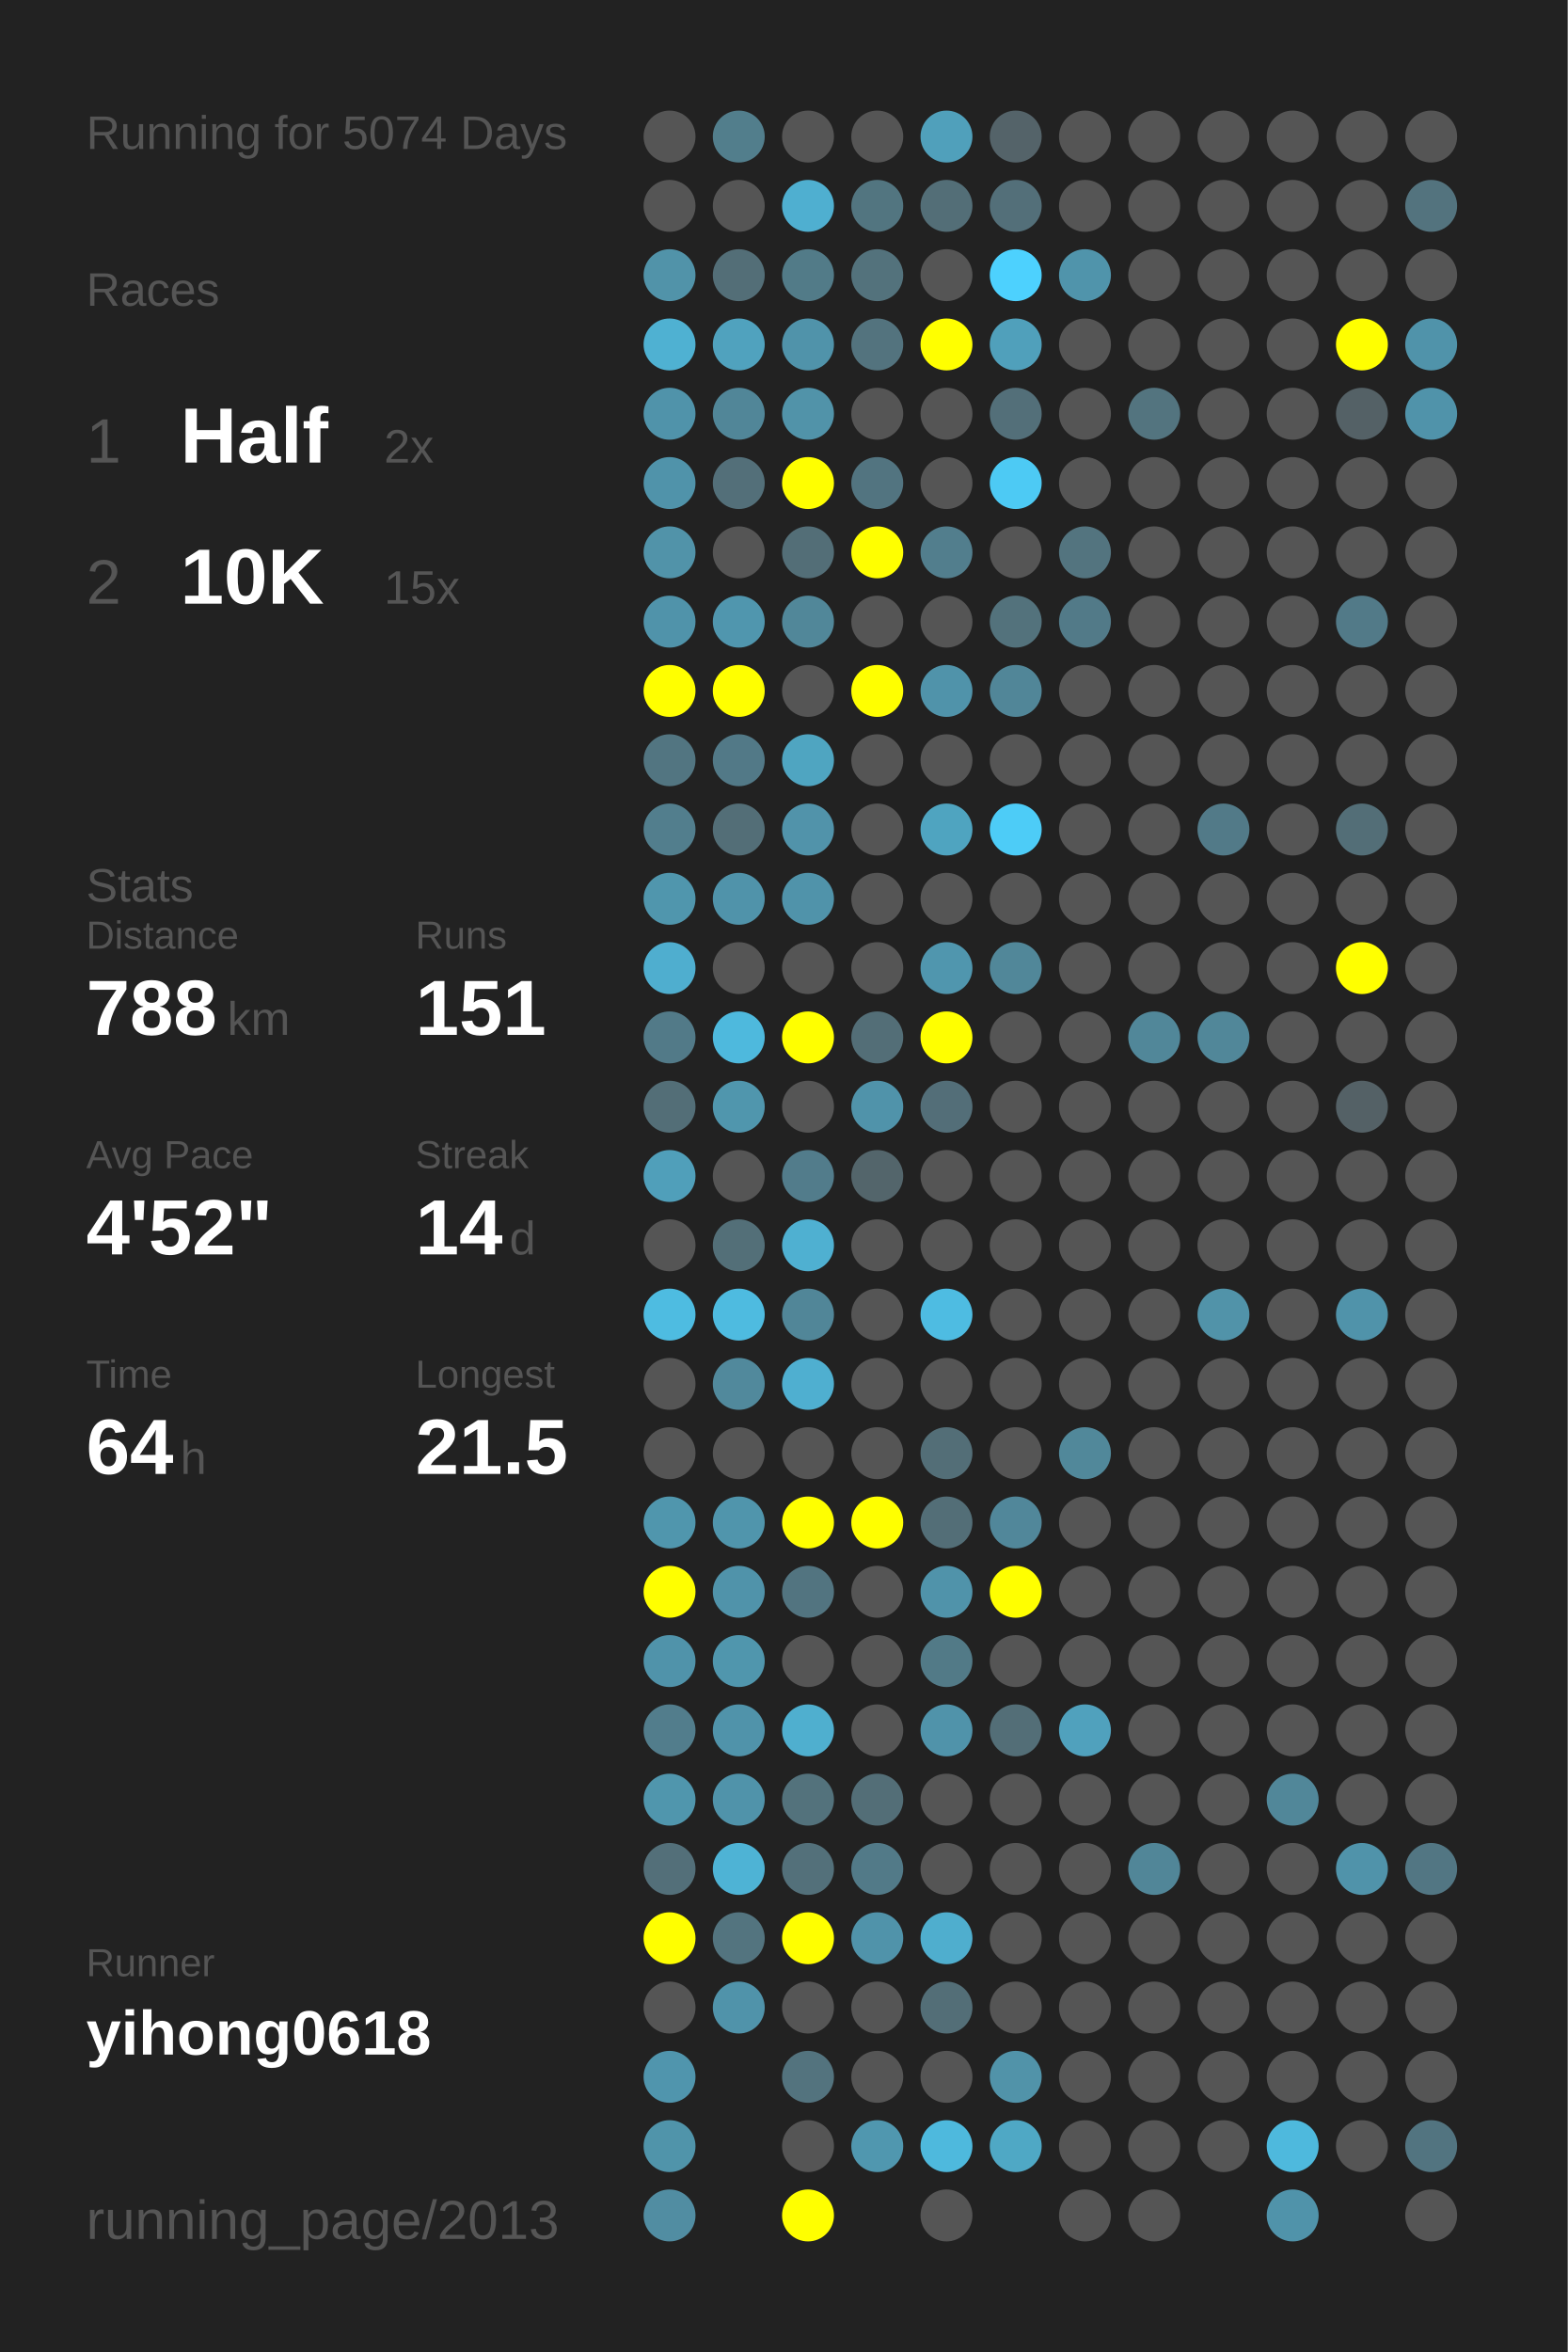
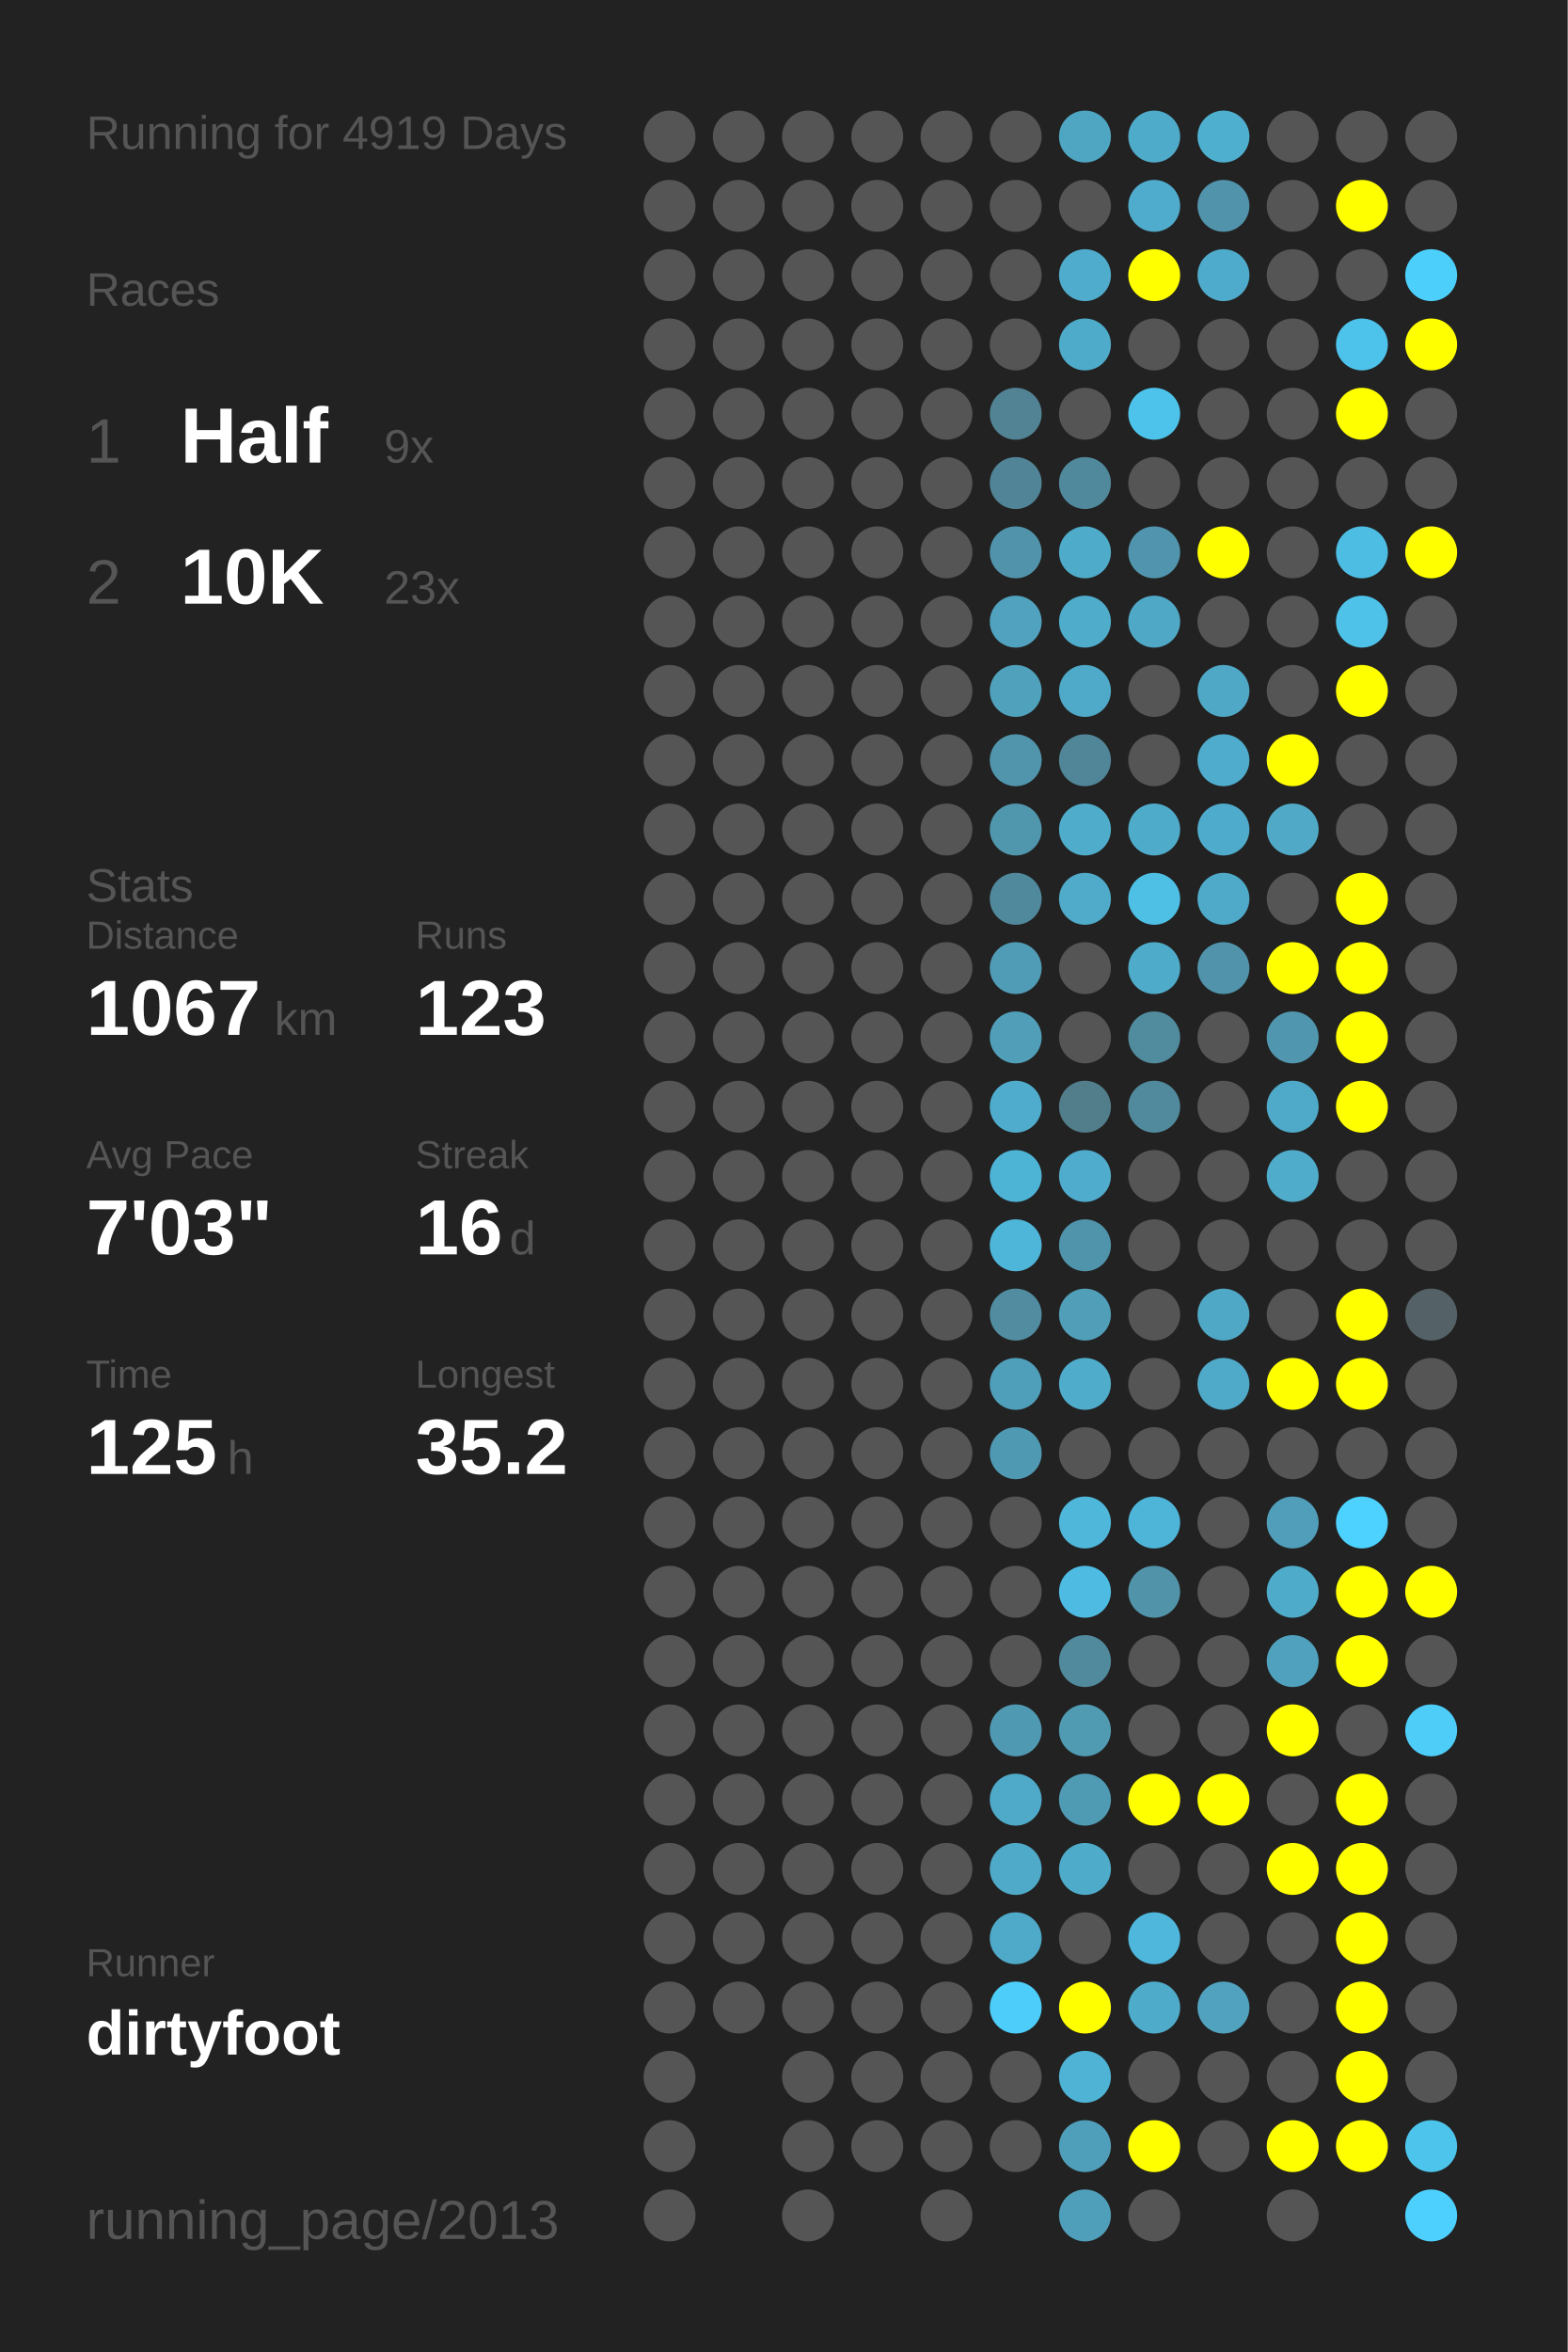
<svg xmlns="http://www.w3.org/2000/svg" baseProfile="full" height="300mm" version="1.1" viewBox="0,0,200,300" width="200mm">
  <defs />
  <rect fill="#222222" height="300" width="200" x="0" y="0" />
-   <text fill="#555555" style="font-size:6px; font-family:Arial;" x="11" y="19">Running for 5074 Days</text>
+   <text fill="#555555" style="font-size:6px; font-family:Arial;" x="11" y="19">Running for 4919 Days</text>
  <text fill="#555555" style="font-size:6px; font-family:Arial;" x="11" y="39">Races</text>
  <text fill="#555555" style="font-size:8px; font-family:Arial;" x="11" y="59">1</text>
  <text fill="#FFFFFF" style="font-size:10px; font-family:Arial; font-weight:bold;" x="23" y="59">Half</text>
-   <text fill="#555555" style="font-size:6px; font-family:Arial;" x="49" y="59">2x</text>
+   <text fill="#555555" style="font-size:6px; font-family:Arial;" x="49" y="59">9x</text>
  <text fill="#555555" style="font-size:8px; font-family:Arial;" x="11" y="77">2</text>
  <text fill="#FFFFFF" style="font-size:10px; font-family:Arial; font-weight:bold;" x="23" y="77">10K</text>
-   <text fill="#555555" style="font-size:6px; font-family:Arial;" x="49" y="77">15x</text>
+   <text fill="#555555" style="font-size:6px; font-family:Arial;" x="49" y="77">23x</text>
  <text fill="#555555" style="font-size:6px; font-family:Arial;" x="11" y="115">Stats</text>
  <text fill="#555555" style="font-size:5px; font-family:Arial;" x="11" y="121">Distance</text>
-   <text fill="#FFFFFF" style="font-size:10px; font-family:Arial; font-weight:bold;" x="11" y="132">788</text>
-   <text fill="#555555" style="font-size:6px; font-family:Arial;" x="29" y="132">km</text>
+   <text fill="#FFFFFF" style="font-size:10px; font-family:Arial; font-weight:bold;" x="11" y="132">1067</text>
+   <text fill="#555555" style="font-size:6px; font-family:Arial;" x="35" y="132">km</text>
  <text fill="#555555" style="font-size:5px; font-family:Arial;" x="53" y="121">Runs</text>
-   <text fill="#FFFFFF" style="font-size:10px; font-family:Arial; font-weight:bold;" x="53" y="132">151</text>
+   <text fill="#FFFFFF" style="font-size:10px; font-family:Arial; font-weight:bold;" x="53" y="132">123</text>
  <text fill="#555555" style="font-size:5px; font-family:Arial;" x="11" y="149">Avg Pace</text>
-   <text fill="#FFFFFF" style="font-size:10px; font-family:Arial; font-weight:bold;" x="11" y="160">4'52"</text>
+   <text fill="#FFFFFF" style="font-size:10px; font-family:Arial; font-weight:bold;" x="11" y="160">7'03"</text>
  <text fill="#555555" style="font-size:5px; font-family:Arial;" x="53" y="149">Streak</text>
-   <text fill="#FFFFFF" style="font-size:10px; font-family:Arial; font-weight:bold;" x="53" y="160">14</text>
+   <text fill="#FFFFFF" style="font-size:10px; font-family:Arial; font-weight:bold;" x="53" y="160">16</text>
  <text fill="#555555" style="font-size:6px; font-family:Arial;" x="65" y="160">d</text>
  <text fill="#555555" style="font-size:5px; font-family:Arial;" x="11" y="177">Time</text>
-   <text fill="#FFFFFF" style="font-size:10px; font-family:Arial; font-weight:bold;" x="11" y="188">64</text>
-   <text fill="#555555" style="font-size:6px; font-family:Arial;" x="23" y="188">h</text>
+   <text fill="#FFFFFF" style="font-size:10px; font-family:Arial; font-weight:bold;" x="11" y="188">125</text>
+   <text fill="#555555" style="font-size:6px; font-family:Arial;" x="29" y="188">h</text>
  <text fill="#555555" style="font-size:5px; font-family:Arial;" x="53" y="177">Longest</text>
-   <text fill="#FFFFFF" style="font-size:10px; font-family:Arial; font-weight:bold;" x="53" y="188">21.5</text>
+   <text fill="#FFFFFF" style="font-size:10px; font-family:Arial; font-weight:bold;" x="53" y="188">35.2</text>
  <text fill="#555555" style="font-size:5px; font-family:Arial;" x="11" y="252.065">Runner</text>
-   <text fill="#FFFFFF" style="font-size:8px; font-family:Arial; font-weight:bold;" x="11" y="262.065">yihong0618</text>
+   <text fill="#FFFFFF" style="font-size:8px; font-family:Arial; font-weight:bold;" x="11" y="262.065">dirtyfoot</text>
  <text fill="#555555" style="font-size:7px; font-family:Arial;" x="11" y="285.581">running_page/2013</text>
  <circle cx="85.417" cy="17.419" fill="#555555" r="3.312" />
  <circle cx="85.417" cy="26.258" fill="#555555" r="3.312" />
-   <circle cx="85.417" cy="35.097" fill="#5193a9" r="3.312" />
-   <circle cx="85.417" cy="43.935" fill="#4fb1d2" r="3.312" />
-   <circle cx="85.417" cy="52.774" fill="#5093aa" r="3.312" />
-   <circle cx="85.417" cy="61.613" fill="#5093aa" r="3.312" />
-   <circle cx="85.417" cy="70.452" fill="#5193a9" r="3.312" />
-   <circle cx="85.417" cy="79.29" fill="#5093aa" r="3.312" />
-   <circle cx="85.417" cy="88.129" fill="#FFFF00" r="3.312" />
-   <circle cx="85.417" cy="96.968" fill="#527581" r="3.312" />
-   <circle cx="85.417" cy="105.806" fill="#527e8d" r="3.312" />
-   <circle cx="85.417" cy="114.645" fill="#5096ad" r="3.312" />
-   <circle cx="85.417" cy="123.484" fill="#4faecf" r="3.312" />
-   <circle cx="85.417" cy="132.323" fill="#527a88" r="3.312" />
-   <circle cx="85.417" cy="141.161" fill="#536e77" r="3.312" />
-   <circle cx="85.417" cy="150" fill="#509fba" r="3.312" />
+   <circle cx="85.417" cy="35.097" fill="#555555" r="3.312" />
+   <circle cx="85.417" cy="43.935" fill="#555555" r="3.312" />
+   <circle cx="85.417" cy="52.774" fill="#555555" r="3.312" />
+   <circle cx="85.417" cy="61.613" fill="#555555" r="3.312" />
+   <circle cx="85.417" cy="70.452" fill="#555555" r="3.312" />
+   <circle cx="85.417" cy="79.29" fill="#555555" r="3.312" />
+   <circle cx="85.417" cy="88.129" fill="#555555" r="3.312" />
+   <circle cx="85.417" cy="96.968" fill="#555555" r="3.312" />
+   <circle cx="85.417" cy="105.806" fill="#555555" r="3.312" />
+   <circle cx="85.417" cy="114.645" fill="#555555" r="3.312" />
+   <circle cx="85.417" cy="123.484" fill="#555555" r="3.312" />
+   <circle cx="85.417" cy="132.323" fill="#555555" r="3.312" />
+   <circle cx="85.417" cy="141.161" fill="#555555" r="3.312" />
+   <circle cx="85.417" cy="150" fill="#555555" r="3.312" />
  <circle cx="85.417" cy="158.839" fill="#555555" r="3.312" />
-   <circle cx="85.417" cy="167.677" fill="#4ebce1" r="3.312" />
+   <circle cx="85.417" cy="167.677" fill="#555555" r="3.312" />
  <circle cx="85.417" cy="176.516" fill="#555555" r="3.312" />
  <circle cx="85.417" cy="185.355" fill="#555555" r="3.312" />
-   <circle cx="85.417" cy="194.194" fill="#5096ad" r="3.312" />
-   <circle cx="85.417" cy="203.032" fill="#FFFF00" r="3.312" />
-   <circle cx="85.417" cy="211.871" fill="#5093aa" r="3.312" />
-   <circle cx="85.417" cy="220.71" fill="#527d8c" r="3.312" />
-   <circle cx="85.417" cy="229.548" fill="#5096ad" r="3.312" />
-   <circle cx="85.417" cy="238.387" fill="#536f79" r="3.312" />
-   <circle cx="85.417" cy="247.226" fill="#FFFF00" r="3.312" />
+   <circle cx="85.417" cy="194.194" fill="#555555" r="3.312" />
+   <circle cx="85.417" cy="203.032" fill="#555555" r="3.312" />
+   <circle cx="85.417" cy="211.871" fill="#555555" r="3.312" />
+   <circle cx="85.417" cy="220.71" fill="#555555" r="3.312" />
+   <circle cx="85.417" cy="229.548" fill="#555555" r="3.312" />
+   <circle cx="85.417" cy="238.387" fill="#555555" r="3.312" />
+   <circle cx="85.417" cy="247.226" fill="#555555" r="3.312" />
  <circle cx="85.417" cy="256.065" fill="#555555" r="3.312" />
-   <circle cx="85.417" cy="264.903" fill="#5095ad" r="3.312" />
-   <circle cx="85.417" cy="273.742" fill="#5094aa" r="3.312" />
-   <circle cx="85.417" cy="282.581" fill="#518da2" r="3.312" />
-   <circle cx="94.25" cy="17.419" fill="#527e8c" r="3.312" />
+   <circle cx="85.417" cy="264.903" fill="#555555" r="3.312" />
+   <circle cx="85.417" cy="273.742" fill="#555555" r="3.312" />
+   <circle cx="85.417" cy="282.581" fill="#555555" r="3.312" />
+   <circle cx="94.25" cy="17.419" fill="#555555" r="3.312" />
  <circle cx="94.25" cy="26.258" fill="#555555" r="3.312" />
-   <circle cx="94.25" cy="35.097" fill="#536e77" r="3.312" />
-   <circle cx="94.25" cy="43.935" fill="#50a2be" r="3.312" />
-   <circle cx="94.25" cy="52.774" fill="#518698" r="3.312" />
-   <circle cx="94.25" cy="61.613" fill="#536f79" r="3.312" />
+   <circle cx="94.25" cy="35.097" fill="#555555" r="3.312" />
+   <circle cx="94.25" cy="43.935" fill="#555555" r="3.312" />
+   <circle cx="94.25" cy="52.774" fill="#555555" r="3.312" />
+   <circle cx="94.25" cy="61.613" fill="#555555" r="3.312" />
  <circle cx="94.25" cy="70.452" fill="#555555" r="3.312" />
-   <circle cx="94.25" cy="79.29" fill="#5096ae" r="3.312" />
-   <circle cx="94.25" cy="88.129" fill="#FFFF00" r="3.312" />
-   <circle cx="94.25" cy="96.968" fill="#527987" r="3.312" />
-   <circle cx="94.25" cy="105.806" fill="#536e77" r="3.312" />
-   <circle cx="94.25" cy="114.645" fill="#5093aa" r="3.312" />
+   <circle cx="94.25" cy="79.29" fill="#555555" r="3.312" />
+   <circle cx="94.25" cy="88.129" fill="#555555" r="3.312" />
+   <circle cx="94.25" cy="96.968" fill="#555555" r="3.312" />
+   <circle cx="94.25" cy="105.806" fill="#555555" r="3.312" />
+   <circle cx="94.25" cy="114.645" fill="#555555" r="3.312" />
  <circle cx="94.25" cy="123.484" fill="#555555" r="3.312" />
-   <circle cx="94.25" cy="132.323" fill="#4eb9dd" r="3.312" />
-   <circle cx="94.25" cy="141.161" fill="#5096ad" r="3.312" />
+   <circle cx="94.25" cy="132.323" fill="#555555" r="3.312" />
+   <circle cx="94.25" cy="141.161" fill="#555555" r="3.312" />
  <circle cx="94.25" cy="150" fill="#555555" r="3.312" />
-   <circle cx="94.25" cy="158.839" fill="#536f78" r="3.312" />
-   <circle cx="94.25" cy="167.677" fill="#4ebbe0" r="3.312" />
-   <circle cx="94.25" cy="176.516" fill="#51899c" r="3.312" />
+   <circle cx="94.25" cy="158.839" fill="#555555" r="3.312" />
+   <circle cx="94.25" cy="167.677" fill="#555555" r="3.312" />
+   <circle cx="94.25" cy="176.516" fill="#555555" r="3.312" />
  <circle cx="94.25" cy="185.355" fill="#555555" r="3.312" />
-   <circle cx="94.25" cy="194.194" fill="#5095ac" r="3.312" />
-   <circle cx="94.25" cy="203.032" fill="#5093aa" r="3.312" />
-   <circle cx="94.25" cy="211.871" fill="#5096ad" r="3.312" />
-   <circle cx="94.25" cy="220.71" fill="#5093aa" r="3.312" />
-   <circle cx="94.25" cy="229.548" fill="#5093aa" r="3.312" />
-   <circle cx="94.25" cy="238.387" fill="#4eb3d5" r="3.312" />
-   <circle cx="94.25" cy="247.226" fill="#53747f" r="3.312" />
-   <circle cx="94.25" cy="256.065" fill="#5093aa" r="3.312" />
+   <circle cx="94.25" cy="194.194" fill="#555555" r="3.312" />
+   <circle cx="94.25" cy="203.032" fill="#555555" r="3.312" />
+   <circle cx="94.25" cy="211.871" fill="#555555" r="3.312" />
+   <circle cx="94.25" cy="220.71" fill="#555555" r="3.312" />
+   <circle cx="94.25" cy="229.548" fill="#555555" r="3.312" />
+   <circle cx="94.25" cy="238.387" fill="#555555" r="3.312" />
+   <circle cx="94.25" cy="247.226" fill="#555555" r="3.312" />
+   <circle cx="94.25" cy="256.065" fill="#555555" r="3.312" />
  <circle cx="103.083" cy="17.419" fill="#555555" r="3.312" />
-   <circle cx="103.083" cy="26.258" fill="#4fafd0" r="3.312" />
-   <circle cx="103.083" cy="35.097" fill="#527b88" r="3.312" />
-   <circle cx="103.083" cy="43.935" fill="#5093aa" r="3.312" />
-   <circle cx="103.083" cy="52.774" fill="#5193a9" r="3.312" />
-   <circle cx="103.083" cy="61.613" fill="#FFFF00" r="3.312" />
-   <circle cx="103.083" cy="70.452" fill="#536e77" r="3.312" />
-   <circle cx="103.083" cy="79.29" fill="#518799" r="3.312" />
+   <circle cx="103.083" cy="26.258" fill="#555555" r="3.312" />
+   <circle cx="103.083" cy="35.097" fill="#555555" r="3.312" />
+   <circle cx="103.083" cy="43.935" fill="#555555" r="3.312" />
+   <circle cx="103.083" cy="52.774" fill="#555555" r="3.312" />
+   <circle cx="103.083" cy="61.613" fill="#555555" r="3.312" />
+   <circle cx="103.083" cy="70.452" fill="#555555" r="3.312" />
+   <circle cx="103.083" cy="79.29" fill="#555555" r="3.312" />
  <circle cx="103.083" cy="88.129" fill="#555555" r="3.312" />
-   <circle cx="103.083" cy="96.968" fill="#4fa5c1" r="3.312" />
-   <circle cx="103.083" cy="105.806" fill="#5193aa" r="3.312" />
-   <circle cx="103.083" cy="114.645" fill="#5093aa" r="3.312" />
+   <circle cx="103.083" cy="96.968" fill="#555555" r="3.312" />
+   <circle cx="103.083" cy="105.806" fill="#555555" r="3.312" />
+   <circle cx="103.083" cy="114.645" fill="#555555" r="3.312" />
  <circle cx="103.083" cy="123.484" fill="#555555" r="3.312" />
-   <circle cx="103.083" cy="132.323" fill="#FFFF00" r="3.312" />
+   <circle cx="103.083" cy="132.323" fill="#555555" r="3.312" />
  <circle cx="103.083" cy="141.161" fill="#555555" r="3.312" />
-   <circle cx="103.083" cy="150" fill="#527c8b" r="3.312" />
-   <circle cx="103.083" cy="158.839" fill="#4fb0d1" r="3.312" />
-   <circle cx="103.083" cy="167.677" fill="#518698" r="3.312" />
-   <circle cx="103.083" cy="176.516" fill="#4fafd0" r="3.312" />
+   <circle cx="103.083" cy="150" fill="#555555" r="3.312" />
+   <circle cx="103.083" cy="158.839" fill="#555555" r="3.312" />
+   <circle cx="103.083" cy="167.677" fill="#555555" r="3.312" />
+   <circle cx="103.083" cy="176.516" fill="#555555" r="3.312" />
  <circle cx="103.083" cy="185.355" fill="#555555" r="3.312" />
-   <circle cx="103.083" cy="194.194" fill="#FFFF00" r="3.312" />
-   <circle cx="103.083" cy="203.032" fill="#527480" r="3.312" />
+   <circle cx="103.083" cy="194.194" fill="#555555" r="3.312" />
+   <circle cx="103.083" cy="203.032" fill="#555555" r="3.312" />
  <circle cx="103.083" cy="211.871" fill="#555555" r="3.312" />
-   <circle cx="103.083" cy="220.71" fill="#4fafcf" r="3.312" />
-   <circle cx="103.083" cy="229.548" fill="#53727c" r="3.312" />
-   <circle cx="103.083" cy="238.387" fill="#53707a" r="3.312" />
-   <circle cx="103.083" cy="247.226" fill="#FFFF00" r="3.312" />
+   <circle cx="103.083" cy="220.71" fill="#555555" r="3.312" />
+   <circle cx="103.083" cy="229.548" fill="#555555" r="3.312" />
+   <circle cx="103.083" cy="238.387" fill="#555555" r="3.312" />
+   <circle cx="103.083" cy="247.226" fill="#555555" r="3.312" />
  <circle cx="103.083" cy="256.065" fill="#555555" r="3.312" />
-   <circle cx="103.083" cy="264.903" fill="#53737e" r="3.312" />
+   <circle cx="103.083" cy="264.903" fill="#555555" r="3.312" />
  <circle cx="103.083" cy="273.742" fill="#555555" r="3.312" />
-   <circle cx="103.083" cy="282.581" fill="#FFFF00" r="3.312" />
+   <circle cx="103.083" cy="282.581" fill="#555555" r="3.312" />
  <circle cx="111.917" cy="17.419" fill="#555555" r="3.312" />
-   <circle cx="111.917" cy="26.258" fill="#527580" r="3.312" />
-   <circle cx="111.917" cy="35.097" fill="#53727c" r="3.312" />
-   <circle cx="111.917" cy="43.935" fill="#53737e" r="3.312" />
+   <circle cx="111.917" cy="26.258" fill="#555555" r="3.312" />
+   <circle cx="111.917" cy="35.097" fill="#555555" r="3.312" />
+   <circle cx="111.917" cy="43.935" fill="#555555" r="3.312" />
  <circle cx="111.917" cy="52.774" fill="#555555" r="3.312" />
-   <circle cx="111.917" cy="61.613" fill="#527480" r="3.312" />
-   <circle cx="111.917" cy="70.452" fill="#FFFF00" r="3.312" />
+   <circle cx="111.917" cy="61.613" fill="#555555" r="3.312" />
+   <circle cx="111.917" cy="70.452" fill="#555555" r="3.312" />
  <circle cx="111.917" cy="79.29" fill="#555555" r="3.312" />
-   <circle cx="111.917" cy="88.129" fill="#FFFF00" r="3.312" />
+   <circle cx="111.917" cy="88.129" fill="#555555" r="3.312" />
  <circle cx="111.917" cy="96.968" fill="#555555" r="3.312" />
  <circle cx="111.917" cy="105.806" fill="#555555" r="3.312" />
  <circle cx="111.917" cy="114.645" fill="#555555" r="3.312" />
  <circle cx="111.917" cy="123.484" fill="#555555" r="3.312" />
-   <circle cx="111.917" cy="132.323" fill="#536e77" r="3.312" />
-   <circle cx="111.917" cy="141.161" fill="#5093aa" r="3.312" />
-   <circle cx="111.917" cy="150" fill="#53656b" r="3.312" />
+   <circle cx="111.917" cy="132.323" fill="#555555" r="3.312" />
+   <circle cx="111.917" cy="141.161" fill="#555555" r="3.312" />
+   <circle cx="111.917" cy="150" fill="#555555" r="3.312" />
  <circle cx="111.917" cy="158.839" fill="#555555" r="3.312" />
  <circle cx="111.917" cy="167.677" fill="#555555" r="3.312" />
  <circle cx="111.917" cy="176.516" fill="#555555" r="3.312" />
  <circle cx="111.917" cy="185.355" fill="#555555" r="3.312" />
-   <circle cx="111.917" cy="194.194" fill="#FFFF00" r="3.312" />
+   <circle cx="111.917" cy="194.194" fill="#555555" r="3.312" />
  <circle cx="111.917" cy="203.032" fill="#555555" r="3.312" />
  <circle cx="111.917" cy="211.871" fill="#555555" r="3.312" />
  <circle cx="111.917" cy="220.71" fill="#555555" r="3.312" />
-   <circle cx="111.917" cy="229.548" fill="#536e77" r="3.312" />
-   <circle cx="111.917" cy="238.387" fill="#527a88" r="3.312" />
-   <circle cx="111.917" cy="247.226" fill="#5093aa" r="3.312" />
+   <circle cx="111.917" cy="229.548" fill="#555555" r="3.312" />
+   <circle cx="111.917" cy="238.387" fill="#555555" r="3.312" />
+   <circle cx="111.917" cy="247.226" fill="#555555" r="3.312" />
  <circle cx="111.917" cy="256.065" fill="#555555" r="3.312" />
  <circle cx="111.917" cy="264.903" fill="#555555" r="3.312" />
-   <circle cx="111.917" cy="273.742" fill="#5097af" r="3.312" />
-   <circle cx="120.75" cy="17.419" fill="#50a0bb" r="3.312" />
-   <circle cx="120.75" cy="26.258" fill="#536e77" r="3.312" />
+   <circle cx="111.917" cy="273.742" fill="#555555" r="3.312" />
+   <circle cx="120.75" cy="17.419" fill="#555555" r="3.312" />
+   <circle cx="120.75" cy="26.258" fill="#555555" r="3.312" />
  <circle cx="120.75" cy="35.097" fill="#555555" r="3.312" />
-   <circle cx="120.75" cy="43.935" fill="#FFFF00" r="3.312" />
+   <circle cx="120.75" cy="43.935" fill="#555555" r="3.312" />
  <circle cx="120.75" cy="52.774" fill="#555555" r="3.312" />
  <circle cx="120.75" cy="61.613" fill="#555555" r="3.312" />
-   <circle cx="120.75" cy="70.452" fill="#527e8d" r="3.312" />
+   <circle cx="120.75" cy="70.452" fill="#555555" r="3.312" />
  <circle cx="120.75" cy="79.29" fill="#555555" r="3.312" />
-   <circle cx="120.75" cy="88.129" fill="#5093aa" r="3.312" />
+   <circle cx="120.75" cy="88.129" fill="#555555" r="3.312" />
  <circle cx="120.75" cy="96.968" fill="#555555" r="3.312" />
-   <circle cx="120.75" cy="105.806" fill="#4fa4c0" r="3.312" />
+   <circle cx="120.75" cy="105.806" fill="#555555" r="3.312" />
  <circle cx="120.75" cy="114.645" fill="#555555" r="3.312" />
-   <circle cx="120.75" cy="123.484" fill="#5096ae" r="3.312" />
-   <circle cx="120.75" cy="132.323" fill="#FFFF00" r="3.312" />
-   <circle cx="120.75" cy="141.161" fill="#536e78" r="3.312" />
+   <circle cx="120.75" cy="123.484" fill="#555555" r="3.312" />
+   <circle cx="120.75" cy="132.323" fill="#555555" r="3.312" />
+   <circle cx="120.75" cy="141.161" fill="#555555" r="3.312" />
  <circle cx="120.75" cy="150" fill="#555555" r="3.312" />
  <circle cx="120.75" cy="158.839" fill="#555555" r="3.312" />
-   <circle cx="120.75" cy="167.677" fill="#4ebce2" r="3.312" />
+   <circle cx="120.75" cy="167.677" fill="#555555" r="3.312" />
  <circle cx="120.75" cy="176.516" fill="#555555" r="3.312" />
-   <circle cx="120.75" cy="185.355" fill="#536e77" r="3.312" />
-   <circle cx="120.75" cy="194.194" fill="#536e77" r="3.312" />
-   <circle cx="120.75" cy="203.032" fill="#5093aa" r="3.312" />
-   <circle cx="120.75" cy="211.871" fill="#527a87" r="3.312" />
-   <circle cx="120.75" cy="220.71" fill="#5093aa" r="3.312" />
+   <circle cx="120.75" cy="185.355" fill="#555555" r="3.312" />
+   <circle cx="120.75" cy="194.194" fill="#555555" r="3.312" />
+   <circle cx="120.75" cy="203.032" fill="#555555" r="3.312" />
+   <circle cx="120.75" cy="211.871" fill="#555555" r="3.312" />
+   <circle cx="120.75" cy="220.71" fill="#555555" r="3.312" />
  <circle cx="120.75" cy="229.548" fill="#555555" r="3.312" />
  <circle cx="120.75" cy="238.387" fill="#555555" r="3.312" />
-   <circle cx="120.75" cy="247.226" fill="#4faece" r="3.312" />
-   <circle cx="120.75" cy="256.065" fill="#536e77" r="3.312" />
+   <circle cx="120.75" cy="247.226" fill="#555555" r="3.312" />
+   <circle cx="120.75" cy="256.065" fill="#555555" r="3.312" />
  <circle cx="120.75" cy="264.903" fill="#555555" r="3.312" />
-   <circle cx="120.75" cy="273.742" fill="#4eb9dd" r="3.312" />
+   <circle cx="120.75" cy="273.742" fill="#555555" r="3.312" />
  <circle cx="120.75" cy="282.581" fill="#555555" r="3.312" />
-   <circle cx="129.583" cy="17.419" fill="#546369" r="3.312" />
-   <circle cx="129.583" cy="26.258" fill="#536f79" r="3.312" />
-   <circle cx="129.583" cy="35.097" fill="#4dd1fe" r="3.312" />
-   <circle cx="129.583" cy="43.935" fill="#50a0bb" r="3.312" />
-   <circle cx="129.583" cy="52.774" fill="#536f79" r="3.312" />
-   <circle cx="129.583" cy="61.613" fill="#4dcaf4" r="3.312" />
-   <circle cx="129.583" cy="70.452" fill="#555555" r="3.312" />
-   <circle cx="129.583" cy="79.29" fill="#53727c" r="3.312" />
-   <circle cx="129.583" cy="88.129" fill="#518698" r="3.312" />
-   <circle cx="129.583" cy="96.968" fill="#555555" r="3.312" />
-   <circle cx="129.583" cy="105.806" fill="#4dccf7" r="3.312" />
-   <circle cx="129.583" cy="114.645" fill="#555555" r="3.312" />
-   <circle cx="129.583" cy="123.484" fill="#518799" r="3.312" />
-   <circle cx="129.583" cy="132.323" fill="#555555" r="3.312" />
-   <circle cx="129.583" cy="141.161" fill="#555555" r="3.312" />
-   <circle cx="129.583" cy="150" fill="#555555" r="3.312" />
-   <circle cx="129.583" cy="158.839" fill="#555555" r="3.312" />
-   <circle cx="129.583" cy="167.677" fill="#555555" r="3.312" />
-   <circle cx="129.583" cy="176.516" fill="#555555" r="3.312" />
-   <circle cx="129.583" cy="185.355" fill="#555555" r="3.312" />
-   <circle cx="129.583" cy="194.194" fill="#51879a" r="3.312" />
-   <circle cx="129.583" cy="203.032" fill="#FFFF00" r="3.312" />
+   <circle cx="129.583" cy="17.419" fill="#555555" r="3.312" />
+   <circle cx="129.583" cy="26.258" fill="#555555" r="3.312" />
+   <circle cx="129.583" cy="35.097" fill="#555555" r="3.312" />
+   <circle cx="129.583" cy="43.935" fill="#555555" r="3.312" />
+   <circle cx="129.583" cy="52.774" fill="#528394" r="3.312" />
+   <circle cx="129.583" cy="61.613" fill="#518496" r="3.312" />
+   <circle cx="129.583" cy="70.452" fill="#5093aa" r="3.312" />
+   <circle cx="129.583" cy="79.29" fill="#50a2be" r="3.312" />
+   <circle cx="129.583" cy="88.129" fill="#50a1bc" r="3.312" />
+   <circle cx="129.583" cy="96.968" fill="#5095ac" r="3.312" />
+   <circle cx="129.583" cy="105.806" fill="#5096ad" r="3.312" />
+   <circle cx="129.583" cy="114.645" fill="#51899c" r="3.312" />
+   <circle cx="129.583" cy="123.484" fill="#509bb5" r="3.312" />
+   <circle cx="129.583" cy="132.323" fill="#509eb8" r="3.312" />
+   <circle cx="129.583" cy="141.161" fill="#4faccc" r="3.312" />
+   <circle cx="129.583" cy="150" fill="#4eb4d6" r="3.312" />
+   <circle cx="129.583" cy="158.839" fill="#4eb6d9" r="3.312" />
+   <circle cx="129.583" cy="167.677" fill="#518ca0" r="3.312" />
+   <circle cx="129.583" cy="176.516" fill="#509fba" r="3.312" />
+   <circle cx="129.583" cy="185.355" fill="#5099b2" r="3.312" />
+   <circle cx="129.583" cy="194.194" fill="#555555" r="3.312" />
+   <circle cx="129.583" cy="203.032" fill="#555555" r="3.312" />
  <circle cx="129.583" cy="211.871" fill="#555555" r="3.312" />
-   <circle cx="129.583" cy="220.71" fill="#536e77" r="3.312" />
-   <circle cx="129.583" cy="229.548" fill="#555555" r="3.312" />
-   <circle cx="129.583" cy="238.387" fill="#555555" r="3.312" />
-   <circle cx="129.583" cy="247.226" fill="#555555" r="3.312" />
-   <circle cx="129.583" cy="256.065" fill="#555555" r="3.312" />
-   <circle cx="129.583" cy="264.903" fill="#5193a9" r="3.312" />
-   <circle cx="129.583" cy="273.742" fill="#4fa8c5" r="3.312" />
-   <circle cx="138.417" cy="17.419" fill="#555555" r="3.312" />
+   <circle cx="129.583" cy="220.71" fill="#5099b2" r="3.312" />
+   <circle cx="129.583" cy="229.548" fill="#4faac9" r="3.312" />
+   <circle cx="129.583" cy="238.387" fill="#4fa9c8" r="3.312" />
+   <circle cx="129.583" cy="247.226" fill="#4faac9" r="3.312" />
+   <circle cx="129.583" cy="256.065" fill="#4dcdf9" r="3.312" />
+   <circle cx="129.583" cy="264.903" fill="#555555" r="3.312" />
+   <circle cx="129.583" cy="273.742" fill="#555555" r="3.312" />
+   <circle cx="138.417" cy="17.419" fill="#4fa6c3" r="3.312" />
  <circle cx="138.417" cy="26.258" fill="#555555" r="3.312" />
-   <circle cx="138.417" cy="35.097" fill="#5094ab" r="3.312" />
-   <circle cx="138.417" cy="43.935" fill="#555555" r="3.312" />
+   <circle cx="138.417" cy="35.097" fill="#4faccc" r="3.312" />
+   <circle cx="138.417" cy="43.935" fill="#4fabca" r="3.312" />
  <circle cx="138.417" cy="52.774" fill="#555555" r="3.312" />
-   <circle cx="138.417" cy="61.613" fill="#555555" r="3.312" />
-   <circle cx="138.417" cy="70.452" fill="#53747f" r="3.312" />
-   <circle cx="138.417" cy="79.29" fill="#527a88" r="3.312" />
-   <circle cx="138.417" cy="88.129" fill="#555555" r="3.312" />
-   <circle cx="138.417" cy="96.968" fill="#555555" r="3.312" />
-   <circle cx="138.417" cy="105.806" fill="#555555" r="3.312" />
-   <circle cx="138.417" cy="114.645" fill="#555555" r="3.312" />
+   <circle cx="138.417" cy="61.613" fill="#51899c" r="3.312" />
+   <circle cx="138.417" cy="70.452" fill="#4fabca" r="3.312" />
+   <circle cx="138.417" cy="79.29" fill="#4faccb" r="3.312" />
+   <circle cx="138.417" cy="88.129" fill="#4fa9c8" r="3.312" />
+   <circle cx="138.417" cy="96.968" fill="#518698" r="3.312" />
+   <circle cx="138.417" cy="105.806" fill="#4faccb" r="3.312" />
+   <circle cx="138.417" cy="114.645" fill="#4fabc9" r="3.312" />
  <circle cx="138.417" cy="123.484" fill="#555555" r="3.312" />
  <circle cx="138.417" cy="132.323" fill="#555555" r="3.312" />
-   <circle cx="138.417" cy="141.161" fill="#555555" r="3.312" />
-   <circle cx="138.417" cy="150" fill="#555555" r="3.312" />
-   <circle cx="138.417" cy="158.839" fill="#555555" r="3.312" />
-   <circle cx="138.417" cy="167.677" fill="#555555" r="3.312" />
-   <circle cx="138.417" cy="176.516" fill="#555555" r="3.312" />
-   <circle cx="138.417" cy="185.355" fill="#51889a" r="3.312" />
-   <circle cx="138.417" cy="194.194" fill="#555555" r="3.312" />
-   <circle cx="138.417" cy="203.032" fill="#555555" r="3.312" />
-   <circle cx="138.417" cy="211.871" fill="#555555" r="3.312" />
-   <circle cx="138.417" cy="220.71" fill="#50a1bd" r="3.312" />
-   <circle cx="138.417" cy="229.548" fill="#555555" r="3.312" />
-   <circle cx="138.417" cy="238.387" fill="#555555" r="3.312" />
+   <circle cx="138.417" cy="141.161" fill="#527d8b" r="3.312" />
+   <circle cx="138.417" cy="150" fill="#4faccc" r="3.312" />
+   <circle cx="138.417" cy="158.839" fill="#5094ab" r="3.312" />
+   <circle cx="138.417" cy="167.677" fill="#509eb8" r="3.312" />
+   <circle cx="138.417" cy="176.516" fill="#4faccb" r="3.312" />
+   <circle cx="138.417" cy="185.355" fill="#555555" r="3.312" />
+   <circle cx="138.417" cy="194.194" fill="#4eb7da" r="3.312" />
+   <circle cx="138.417" cy="203.032" fill="#4ebce2" r="3.312" />
+   <circle cx="138.417" cy="211.871" fill="#518a9d" r="3.312" />
+   <circle cx="138.417" cy="220.71" fill="#509ab2" r="3.312" />
+   <circle cx="138.417" cy="229.548" fill="#509bb4" r="3.312" />
+   <circle cx="138.417" cy="238.387" fill="#4fabca" r="3.312" />
  <circle cx="138.417" cy="247.226" fill="#555555" r="3.312" />
-   <circle cx="138.417" cy="256.065" fill="#555555" r="3.312" />
-   <circle cx="138.417" cy="264.903" fill="#555555" r="3.312" />
-   <circle cx="138.417" cy="273.742" fill="#555555" r="3.312" />
-   <circle cx="138.417" cy="282.581" fill="#555555" r="3.312" />
-   <circle cx="147.25" cy="17.419" fill="#555555" r="3.312" />
-   <circle cx="147.25" cy="26.258" fill="#555555" r="3.312" />
-   <circle cx="147.25" cy="35.097" fill="#555555" r="3.312" />
+   <circle cx="138.417" cy="256.065" fill="#FFFF00" r="3.312" />
+   <circle cx="138.417" cy="264.903" fill="#4eb3d5" r="3.312" />
+   <circle cx="138.417" cy="273.742" fill="#509fba" r="3.312" />
+   <circle cx="138.417" cy="282.581" fill="#509fba" r="3.312" />
+   <circle cx="147.25" cy="17.419" fill="#4fabca" r="3.312" />
+   <circle cx="147.25" cy="26.258" fill="#4faccc" r="3.312" />
+   <circle cx="147.25" cy="35.097" fill="#FFFF00" r="3.312" />
  <circle cx="147.25" cy="43.935" fill="#555555" r="3.312" />
-   <circle cx="147.25" cy="52.774" fill="#53747f" r="3.312" />
+   <circle cx="147.25" cy="52.774" fill="#4dc3eb" r="3.312" />
  <circle cx="147.25" cy="61.613" fill="#555555" r="3.312" />
-   <circle cx="147.25" cy="70.452" fill="#555555" r="3.312" />
-   <circle cx="147.25" cy="79.29" fill="#555555" r="3.312" />
+   <circle cx="147.25" cy="70.452" fill="#5095ad" r="3.312" />
+   <circle cx="147.25" cy="79.29" fill="#4fa8c6" r="3.312" />
  <circle cx="147.25" cy="88.129" fill="#555555" r="3.312" />
  <circle cx="147.25" cy="96.968" fill="#555555" r="3.312" />
-   <circle cx="147.25" cy="105.806" fill="#555555" r="3.312" />
-   <circle cx="147.25" cy="114.645" fill="#555555" r="3.312" />
-   <circle cx="147.25" cy="123.484" fill="#555555" r="3.312" />
-   <circle cx="147.25" cy="132.323" fill="#518799" r="3.312" />
-   <circle cx="147.25" cy="141.161" fill="#555555" r="3.312" />
+   <circle cx="147.25" cy="105.806" fill="#4fabca" r="3.312" />
+   <circle cx="147.25" cy="114.645" fill="#4ebfe5" r="3.312" />
+   <circle cx="147.25" cy="123.484" fill="#4fabca" r="3.312" />
+   <circle cx="147.25" cy="132.323" fill="#518b9e" r="3.312" />
+   <circle cx="147.25" cy="141.161" fill="#518a9d" r="3.312" />
  <circle cx="147.25" cy="150" fill="#555555" r="3.312" />
  <circle cx="147.25" cy="158.839" fill="#555555" r="3.312" />
  <circle cx="147.25" cy="167.677" fill="#555555" r="3.312" />
  <circle cx="147.25" cy="176.516" fill="#555555" r="3.312" />
  <circle cx="147.25" cy="185.355" fill="#555555" r="3.312" />
-   <circle cx="147.25" cy="194.194" fill="#555555" r="3.312" />
-   <circle cx="147.25" cy="203.032" fill="#555555" r="3.312" />
+   <circle cx="147.25" cy="194.194" fill="#4eb5d8" r="3.312" />
+   <circle cx="147.25" cy="203.032" fill="#5193a9" r="3.312" />
  <circle cx="147.25" cy="211.871" fill="#555555" r="3.312" />
  <circle cx="147.25" cy="220.71" fill="#555555" r="3.312" />
-   <circle cx="147.25" cy="229.548" fill="#555555" r="3.312" />
-   <circle cx="147.25" cy="238.387" fill="#518698" r="3.312" />
-   <circle cx="147.25" cy="247.226" fill="#555555" r="3.312" />
-   <circle cx="147.25" cy="256.065" fill="#555555" r="3.312" />
+   <circle cx="147.25" cy="229.548" fill="#FFFF00" r="3.312" />
+   <circle cx="147.25" cy="238.387" fill="#555555" r="3.312" />
+   <circle cx="147.25" cy="247.226" fill="#4eb7db" r="3.312" />
+   <circle cx="147.25" cy="256.065" fill="#4fabca" r="3.312" />
  <circle cx="147.25" cy="264.903" fill="#555555" r="3.312" />
-   <circle cx="147.25" cy="273.742" fill="#555555" r="3.312" />
+   <circle cx="147.25" cy="273.742" fill="#FFFF00" r="3.312" />
  <circle cx="147.25" cy="282.581" fill="#555555" r="3.312" />
-   <circle cx="156.083" cy="17.419" fill="#555555" r="3.312" />
-   <circle cx="156.083" cy="26.258" fill="#555555" r="3.312" />
-   <circle cx="156.083" cy="35.097" fill="#555555" r="3.312" />
+   <circle cx="156.083" cy="17.419" fill="#4fafcf" r="3.312" />
+   <circle cx="156.083" cy="26.258" fill="#5093aa" r="3.312" />
+   <circle cx="156.083" cy="35.097" fill="#4fabcb" r="3.312" />
  <circle cx="156.083" cy="43.935" fill="#555555" r="3.312" />
  <circle cx="156.083" cy="52.774" fill="#555555" r="3.312" />
  <circle cx="156.083" cy="61.613" fill="#555555" r="3.312" />
-   <circle cx="156.083" cy="70.452" fill="#555555" r="3.312" />
+   <circle cx="156.083" cy="70.452" fill="#FFFF00" r="3.312" />
  <circle cx="156.083" cy="79.29" fill="#555555" r="3.312" />
-   <circle cx="156.083" cy="88.129" fill="#555555" r="3.312" />
-   <circle cx="156.083" cy="96.968" fill="#555555" r="3.312" />
-   <circle cx="156.083" cy="105.806" fill="#527a88" r="3.312" />
-   <circle cx="156.083" cy="114.645" fill="#555555" r="3.312" />
-   <circle cx="156.083" cy="123.484" fill="#555555" r="3.312" />
-   <circle cx="156.083" cy="132.323" fill="#518799" r="3.312" />
+   <circle cx="156.083" cy="88.129" fill="#4fa8c6" r="3.312" />
+   <circle cx="156.083" cy="96.968" fill="#4faccc" r="3.312" />
+   <circle cx="156.083" cy="105.806" fill="#4fabcb" r="3.312" />
+   <circle cx="156.083" cy="114.645" fill="#4faac9" r="3.312" />
+   <circle cx="156.083" cy="123.484" fill="#5093aa" r="3.312" />
+   <circle cx="156.083" cy="132.323" fill="#555555" r="3.312" />
  <circle cx="156.083" cy="141.161" fill="#555555" r="3.312" />
  <circle cx="156.083" cy="150" fill="#555555" r="3.312" />
  <circle cx="156.083" cy="158.839" fill="#555555" r="3.312" />
-   <circle cx="156.083" cy="167.677" fill="#5193a9" r="3.312" />
-   <circle cx="156.083" cy="176.516" fill="#555555" r="3.312" />
+   <circle cx="156.083" cy="167.677" fill="#4fa8c5" r="3.312" />
+   <circle cx="156.083" cy="176.516" fill="#4faac9" r="3.312" />
  <circle cx="156.083" cy="185.355" fill="#555555" r="3.312" />
  <circle cx="156.083" cy="194.194" fill="#555555" r="3.312" />
  <circle cx="156.083" cy="203.032" fill="#555555" r="3.312" />
  <circle cx="156.083" cy="211.871" fill="#555555" r="3.312" />
  <circle cx="156.083" cy="220.71" fill="#555555" r="3.312" />
-   <circle cx="156.083" cy="229.548" fill="#555555" r="3.312" />
+   <circle cx="156.083" cy="229.548" fill="#FFFF00" r="3.312" />
  <circle cx="156.083" cy="238.387" fill="#555555" r="3.312" />
  <circle cx="156.083" cy="247.226" fill="#555555" r="3.312" />
-   <circle cx="156.083" cy="256.065" fill="#555555" r="3.312" />
+   <circle cx="156.083" cy="256.065" fill="#50a2be" r="3.312" />
  <circle cx="156.083" cy="264.903" fill="#555555" r="3.312" />
  <circle cx="156.083" cy="273.742" fill="#555555" r="3.312" />
  <circle cx="164.917" cy="17.419" fill="#555555" r="3.312" />
  <circle cx="164.917" cy="26.258" fill="#555555" r="3.312" />
  <circle cx="164.917" cy="35.097" fill="#555555" r="3.312" />
  <circle cx="164.917" cy="43.935" fill="#555555" r="3.312" />
  <circle cx="164.917" cy="52.774" fill="#555555" r="3.312" />
  <circle cx="164.917" cy="61.613" fill="#555555" r="3.312" />
  <circle cx="164.917" cy="70.452" fill="#555555" r="3.312" />
  <circle cx="164.917" cy="79.29" fill="#555555" r="3.312" />
  <circle cx="164.917" cy="88.129" fill="#555555" r="3.312" />
-   <circle cx="164.917" cy="96.968" fill="#555555" r="3.312" />
-   <circle cx="164.917" cy="105.806" fill="#555555" r="3.312" />
+   <circle cx="164.917" cy="96.968" fill="#FFFF00" r="3.312" />
+   <circle cx="164.917" cy="105.806" fill="#4fa9c7" r="3.312" />
  <circle cx="164.917" cy="114.645" fill="#555555" r="3.312" />
-   <circle cx="164.917" cy="123.484" fill="#555555" r="3.312" />
-   <circle cx="164.917" cy="132.323" fill="#555555" r="3.312" />
-   <circle cx="164.917" cy="141.161" fill="#555555" r="3.312" />
-   <circle cx="164.917" cy="150" fill="#555555" r="3.312" />
+   <circle cx="164.917" cy="123.484" fill="#FFFF00" r="3.312" />
+   <circle cx="164.917" cy="132.323" fill="#5096ae" r="3.312" />
+   <circle cx="164.917" cy="141.161" fill="#4fa9c8" r="3.312" />
+   <circle cx="164.917" cy="150" fill="#4faccb" r="3.312" />
  <circle cx="164.917" cy="158.839" fill="#555555" r="3.312" />
  <circle cx="164.917" cy="167.677" fill="#555555" r="3.312" />
-   <circle cx="164.917" cy="176.516" fill="#555555" r="3.312" />
+   <circle cx="164.917" cy="176.516" fill="#FFFF00" r="3.312" />
  <circle cx="164.917" cy="185.355" fill="#555555" r="3.312" />
-   <circle cx="164.917" cy="194.194" fill="#555555" r="3.312" />
-   <circle cx="164.917" cy="203.032" fill="#555555" r="3.312" />
-   <circle cx="164.917" cy="211.871" fill="#555555" r="3.312" />
-   <circle cx="164.917" cy="220.71" fill="#555555" r="3.312" />
-   <circle cx="164.917" cy="229.548" fill="#518799" r="3.312" />
-   <circle cx="164.917" cy="238.387" fill="#555555" r="3.312" />
+   <circle cx="164.917" cy="194.194" fill="#509eb9" r="3.312" />
+   <circle cx="164.917" cy="203.032" fill="#4fabca" r="3.312" />
+   <circle cx="164.917" cy="211.871" fill="#50a1bd" r="3.312" />
+   <circle cx="164.917" cy="220.71" fill="#FFFF00" r="3.312" />
+   <circle cx="164.917" cy="229.548" fill="#555555" r="3.312" />
+   <circle cx="164.917" cy="238.387" fill="#FFFF00" r="3.312" />
  <circle cx="164.917" cy="247.226" fill="#555555" r="3.312" />
  <circle cx="164.917" cy="256.065" fill="#555555" r="3.312" />
  <circle cx="164.917" cy="264.903" fill="#555555" r="3.312" />
-   <circle cx="164.917" cy="273.742" fill="#4eb9dd" r="3.312" />
-   <circle cx="164.917" cy="282.581" fill="#5093aa" r="3.312" />
+   <circle cx="164.917" cy="273.742" fill="#FFFF00" r="3.312" />
+   <circle cx="164.917" cy="282.581" fill="#555555" r="3.312" />
  <circle cx="173.75" cy="17.419" fill="#555555" r="3.312" />
-   <circle cx="173.75" cy="26.258" fill="#555555" r="3.312" />
+   <circle cx="173.75" cy="26.258" fill="#FFFF00" r="3.312" />
  <circle cx="173.75" cy="35.097" fill="#555555" r="3.312" />
-   <circle cx="173.75" cy="43.935" fill="#FFFF00" r="3.312" />
-   <circle cx="173.75" cy="52.774" fill="#546166" r="3.312" />
+   <circle cx="173.75" cy="43.935" fill="#4dc2ea" r="3.312" />
+   <circle cx="173.75" cy="52.774" fill="#FFFF00" r="3.312" />
  <circle cx="173.75" cy="61.613" fill="#555555" r="3.312" />
-   <circle cx="173.75" cy="70.452" fill="#555555" r="3.312" />
-   <circle cx="173.75" cy="79.29" fill="#527a88" r="3.312" />
-   <circle cx="173.75" cy="88.129" fill="#555555" r="3.312" />
+   <circle cx="173.75" cy="70.452" fill="#4ebde3" r="3.312" />
+   <circle cx="173.75" cy="79.29" fill="#4ec2e9" r="3.312" />
+   <circle cx="173.75" cy="88.129" fill="#FFFF00" r="3.312" />
  <circle cx="173.75" cy="96.968" fill="#555555" r="3.312" />
-   <circle cx="173.75" cy="105.806" fill="#536e77" r="3.312" />
-   <circle cx="173.75" cy="114.645" fill="#555555" r="3.312" />
+   <circle cx="173.75" cy="105.806" fill="#555555" r="3.312" />
+   <circle cx="173.75" cy="114.645" fill="#FFFF00" r="3.312" />
  <circle cx="173.75" cy="123.484" fill="#FFFF00" r="3.312" />
-   <circle cx="173.75" cy="132.323" fill="#555555" r="3.312" />
-   <circle cx="173.75" cy="141.161" fill="#546166" r="3.312" />
+   <circle cx="173.75" cy="132.323" fill="#FFFF00" r="3.312" />
+   <circle cx="173.75" cy="141.161" fill="#FFFF00" r="3.312" />
  <circle cx="173.75" cy="150" fill="#555555" r="3.312" />
  <circle cx="173.75" cy="158.839" fill="#555555" r="3.312" />
-   <circle cx="173.75" cy="167.677" fill="#5093aa" r="3.312" />
-   <circle cx="173.75" cy="176.516" fill="#555555" r="3.312" />
+   <circle cx="173.75" cy="167.677" fill="#FFFF00" r="3.312" />
+   <circle cx="173.75" cy="176.516" fill="#FFFF00" r="3.312" />
  <circle cx="173.75" cy="185.355" fill="#555555" r="3.312" />
-   <circle cx="173.75" cy="194.194" fill="#555555" r="3.312" />
-   <circle cx="173.75" cy="203.032" fill="#555555" r="3.312" />
-   <circle cx="173.75" cy="211.871" fill="#555555" r="3.312" />
+   <circle cx="173.75" cy="194.194" fill="#4dd1fe" r="3.312" />
+   <circle cx="173.75" cy="203.032" fill="#FFFF00" r="3.312" />
+   <circle cx="173.75" cy="211.871" fill="#FFFF00" r="3.312" />
  <circle cx="173.75" cy="220.71" fill="#555555" r="3.312" />
-   <circle cx="173.75" cy="229.548" fill="#555555" r="3.312" />
-   <circle cx="173.75" cy="238.387" fill="#5093aa" r="3.312" />
-   <circle cx="173.75" cy="247.226" fill="#555555" r="3.312" />
-   <circle cx="173.75" cy="256.065" fill="#555555" r="3.312" />
-   <circle cx="173.75" cy="264.903" fill="#555555" r="3.312" />
-   <circle cx="173.75" cy="273.742" fill="#555555" r="3.312" />
+   <circle cx="173.75" cy="229.548" fill="#FFFF00" r="3.312" />
+   <circle cx="173.75" cy="238.387" fill="#FFFF00" r="3.312" />
+   <circle cx="173.75" cy="247.226" fill="#FFFF00" r="3.312" />
+   <circle cx="173.75" cy="256.065" fill="#FFFF00" r="3.312" />
+   <circle cx="173.75" cy="264.903" fill="#FFFF00" r="3.312" />
+   <circle cx="173.75" cy="273.742" fill="#FFFF00" r="3.312" />
  <circle cx="182.583" cy="17.419" fill="#555555" r="3.312" />
-   <circle cx="182.583" cy="26.258" fill="#53737e" r="3.312" />
-   <circle cx="182.583" cy="35.097" fill="#555555" r="3.312" />
-   <circle cx="182.583" cy="43.935" fill="#5093aa" r="3.312" />
-   <circle cx="182.583" cy="52.774" fill="#5093aa" r="3.312" />
+   <circle cx="182.583" cy="26.258" fill="#555555" r="3.312" />
+   <circle cx="182.583" cy="35.097" fill="#4dcffc" r="3.312" />
+   <circle cx="182.583" cy="43.935" fill="#FFFF00" r="3.312" />
+   <circle cx="182.583" cy="52.774" fill="#555555" r="3.312" />
  <circle cx="182.583" cy="61.613" fill="#555555" r="3.312" />
-   <circle cx="182.583" cy="70.452" fill="#555555" r="3.312" />
+   <circle cx="182.583" cy="70.452" fill="#FFFF00" r="3.312" />
  <circle cx="182.583" cy="79.29" fill="#555555" r="3.312" />
  <circle cx="182.583" cy="88.129" fill="#555555" r="3.312" />
  <circle cx="182.583" cy="96.968" fill="#555555" r="3.312" />
  <circle cx="182.583" cy="105.806" fill="#555555" r="3.312" />
  <circle cx="182.583" cy="114.645" fill="#555555" r="3.312" />
  <circle cx="182.583" cy="123.484" fill="#555555" r="3.312" />
  <circle cx="182.583" cy="132.323" fill="#555555" r="3.312" />
  <circle cx="182.583" cy="141.161" fill="#555555" r="3.312" />
  <circle cx="182.583" cy="150" fill="#555555" r="3.312" />
  <circle cx="182.583" cy="158.839" fill="#555555" r="3.312" />
-   <circle cx="182.583" cy="167.677" fill="#555555" r="3.312" />
+   <circle cx="182.583" cy="167.677" fill="#546267" r="3.312" />
  <circle cx="182.583" cy="176.516" fill="#555555" r="3.312" />
  <circle cx="182.583" cy="185.355" fill="#555555" r="3.312" />
  <circle cx="182.583" cy="194.194" fill="#555555" r="3.312" />
-   <circle cx="182.583" cy="203.032" fill="#555555" r="3.312" />
+   <circle cx="182.583" cy="203.032" fill="#FFFF00" r="3.312" />
  <circle cx="182.583" cy="211.871" fill="#555555" r="3.312" />
-   <circle cx="182.583" cy="220.71" fill="#555555" r="3.312" />
+   <circle cx="182.583" cy="220.71" fill="#4dcdf8" r="3.312" />
  <circle cx="182.583" cy="229.548" fill="#555555" r="3.312" />
-   <circle cx="182.583" cy="238.387" fill="#527683" r="3.312" />
+   <circle cx="182.583" cy="238.387" fill="#555555" r="3.312" />
  <circle cx="182.583" cy="247.226" fill="#555555" r="3.312" />
  <circle cx="182.583" cy="256.065" fill="#555555" r="3.312" />
  <circle cx="182.583" cy="264.903" fill="#555555" r="3.312" />
-   <circle cx="182.583" cy="273.742" fill="#527480" r="3.312" />
-   <circle cx="182.583" cy="282.581" fill="#555555" r="3.312" />
+   <circle cx="182.583" cy="273.742" fill="#4dc4ec" r="3.312" />
+   <circle cx="182.583" cy="282.581" fill="#4dd0fd" r="3.312" />
</svg>
